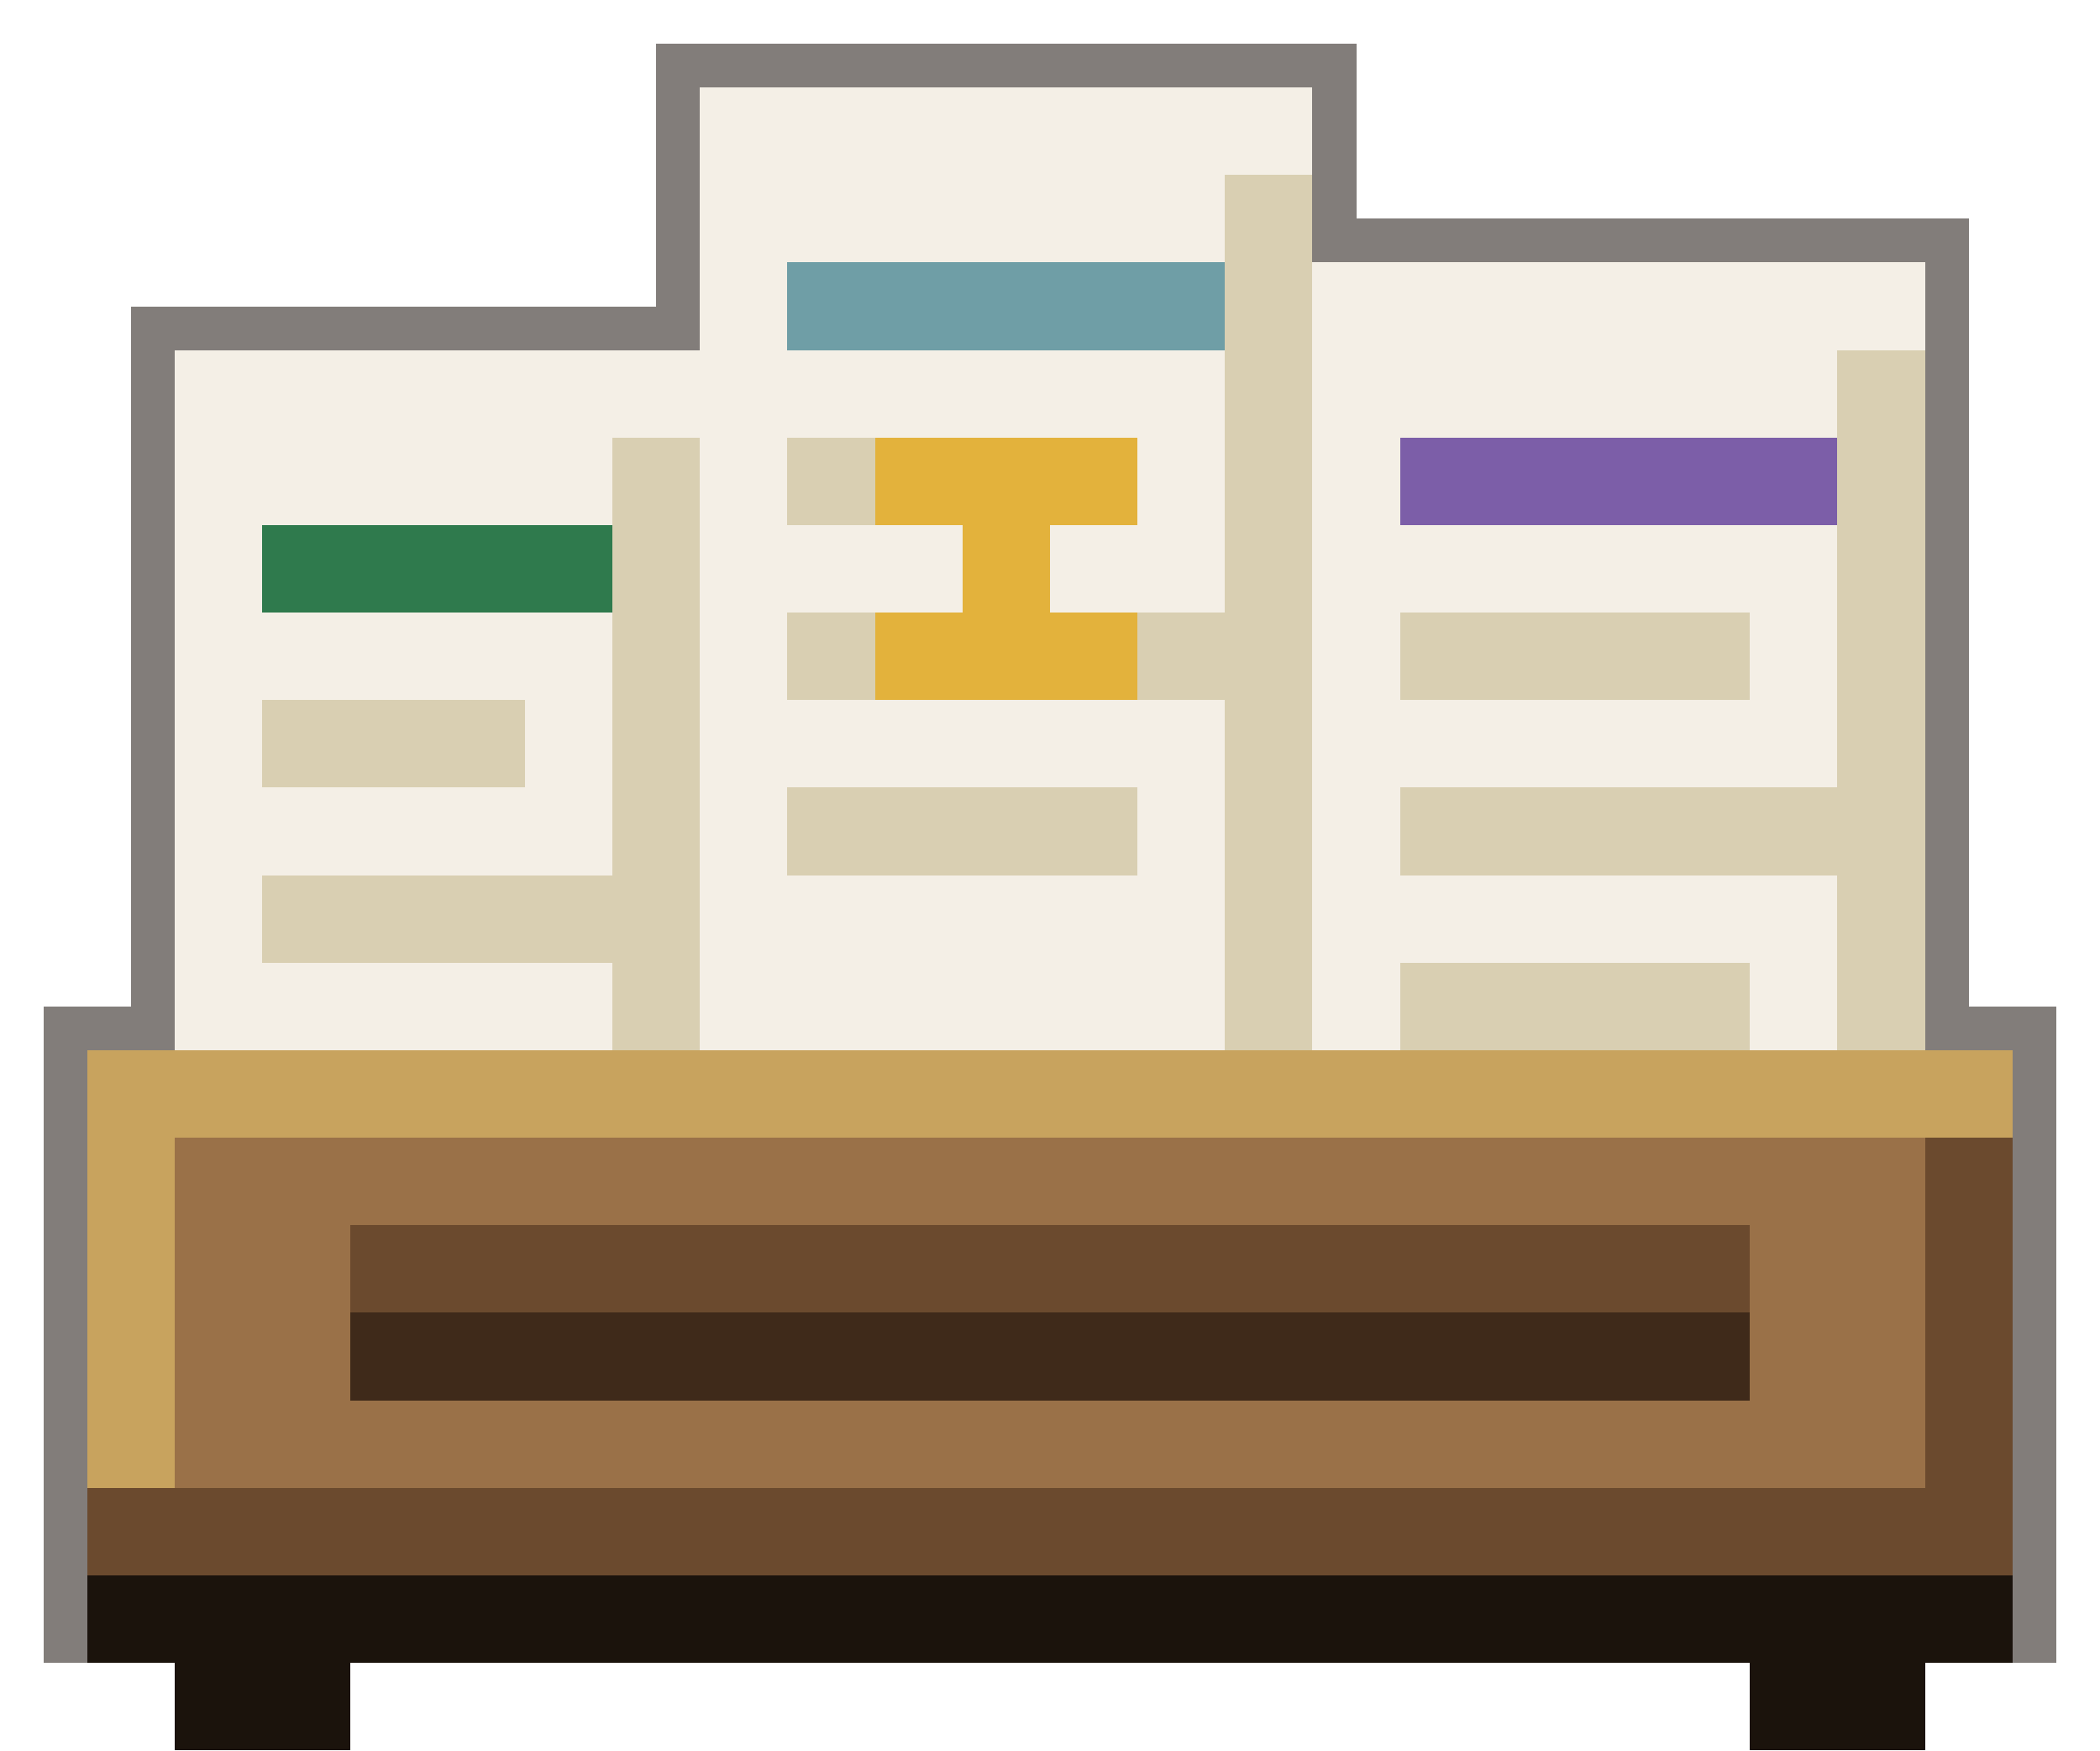
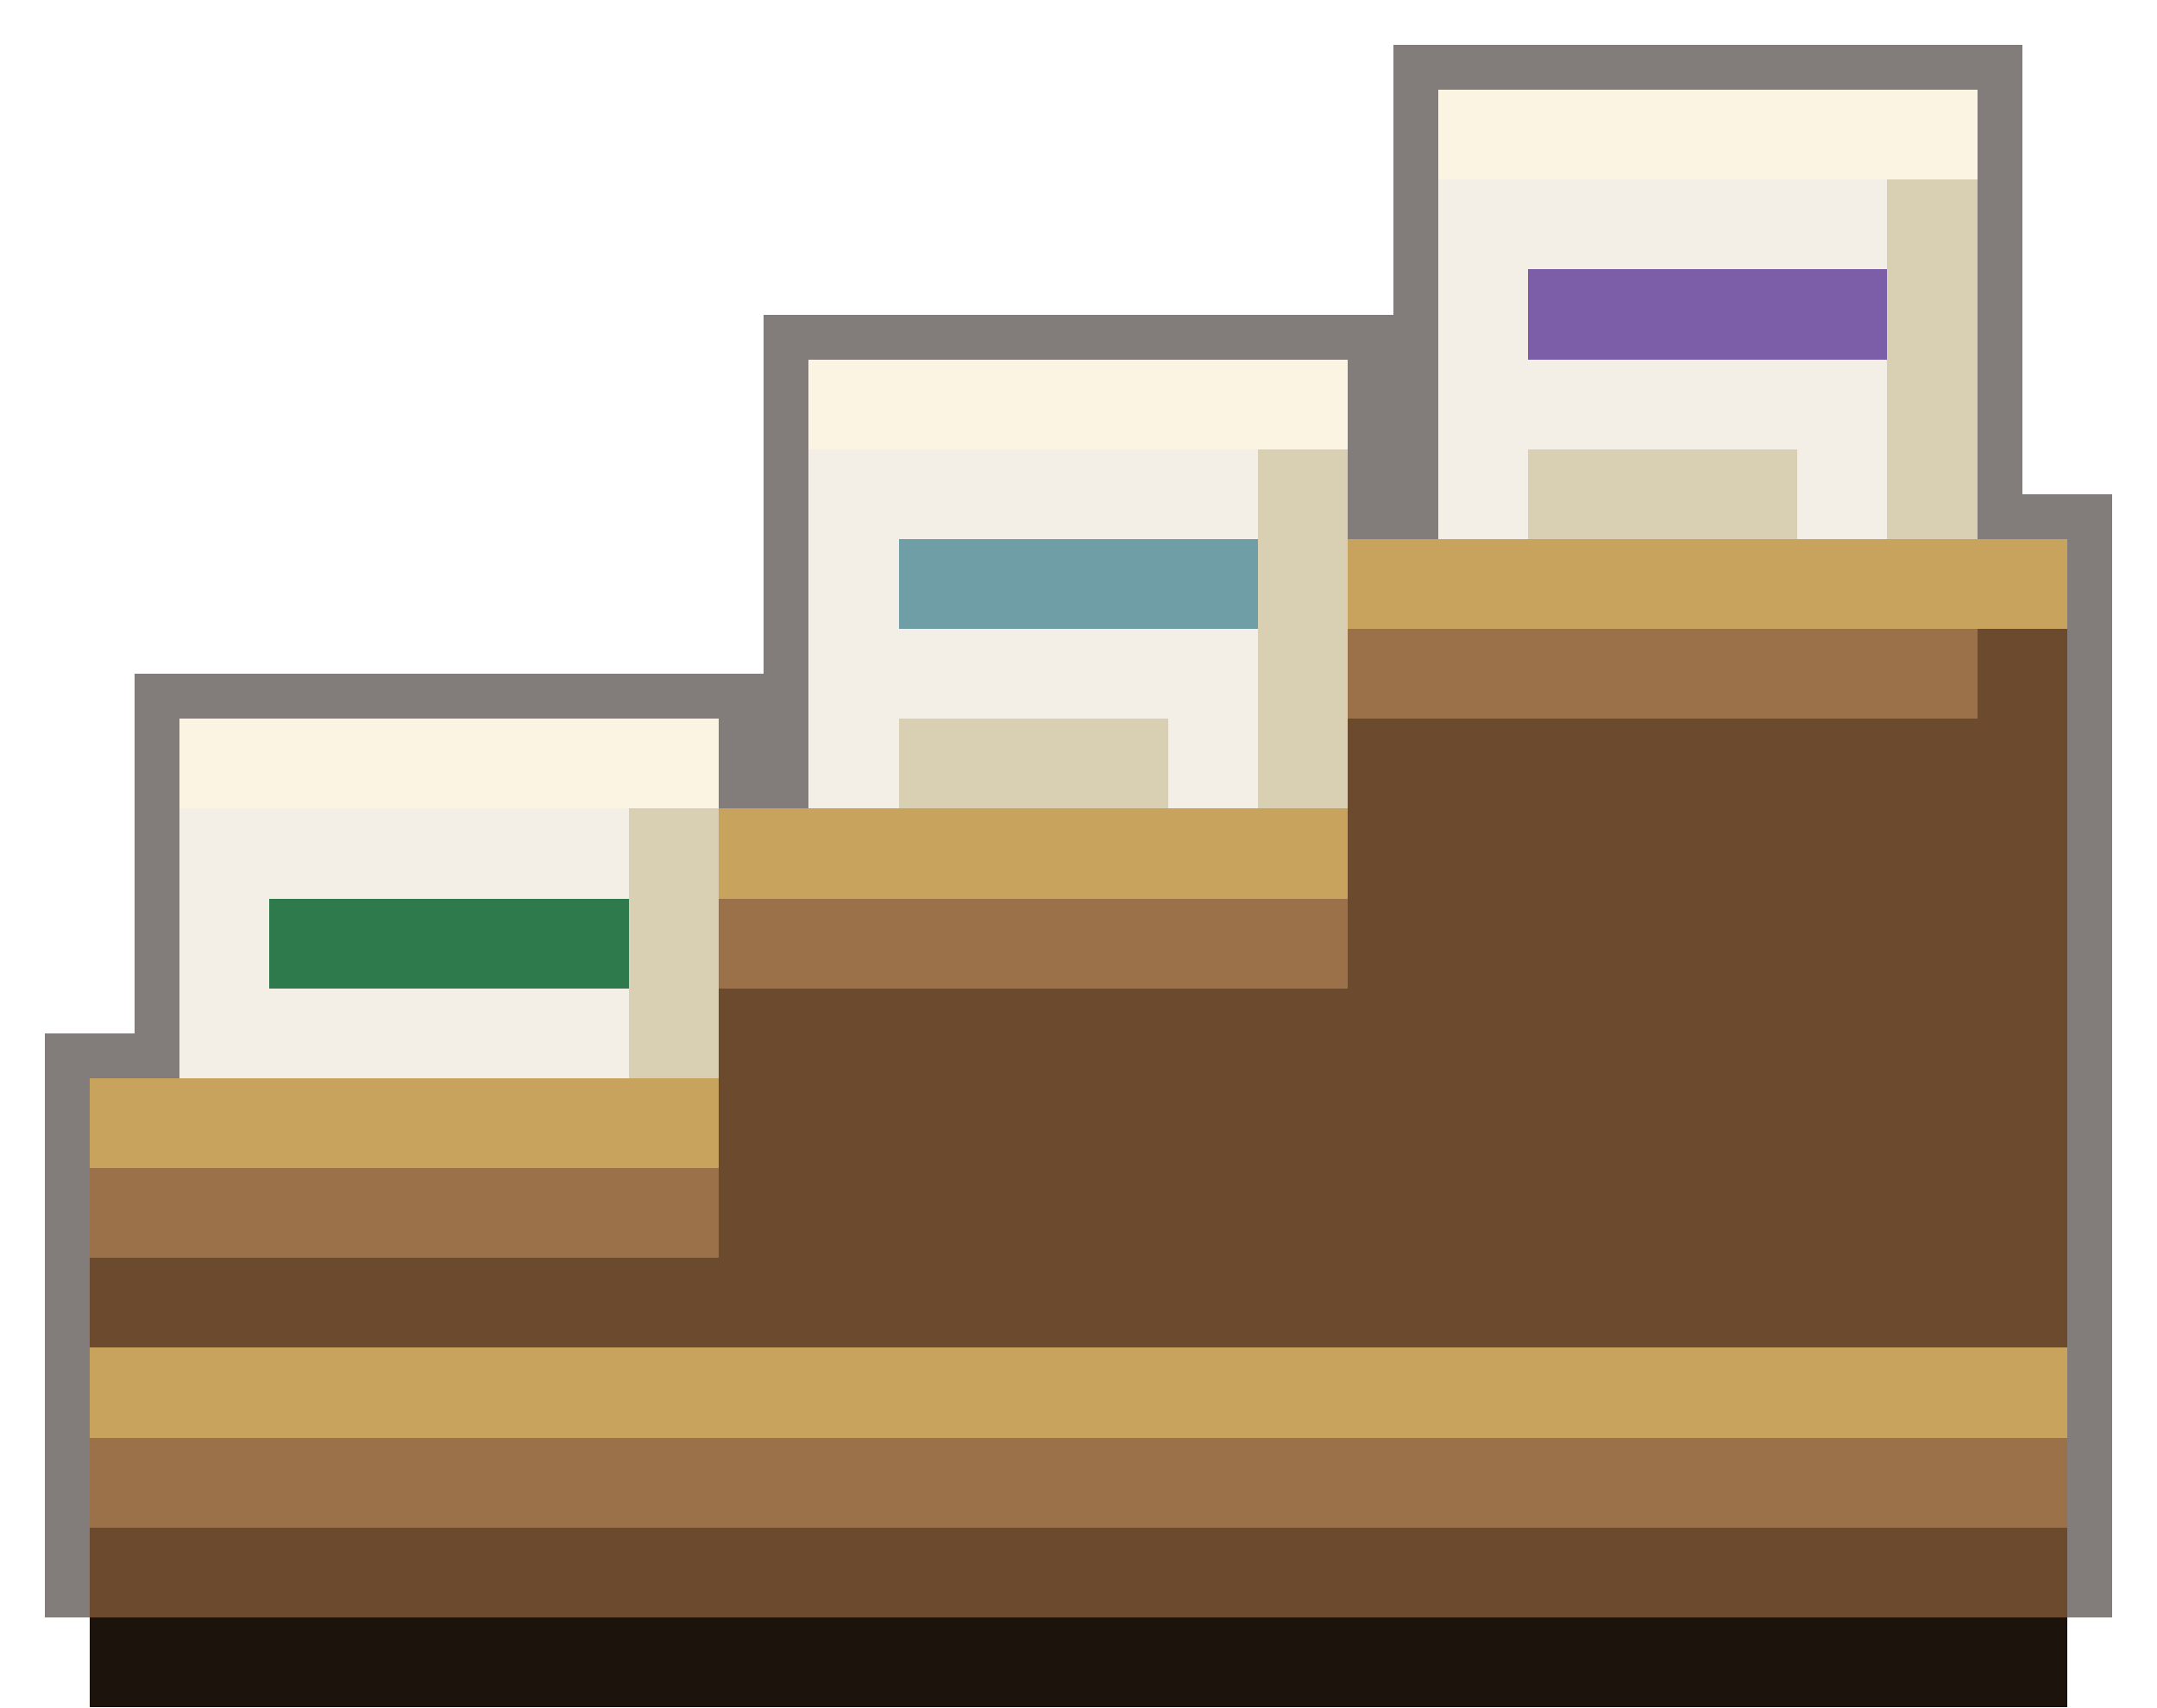
- <svg xmlns="http://www.w3.org/2000/svg" viewBox="0 0 48 40" width="96" height="80" shape-rendering="crispEdges">
-   <rect x="15" y="1" width="16" height="1" fill="#1b130c" opacity="0.55" />
-   <rect x="15" y="2" width="1" height="1" fill="#1b130c" opacity="0.55" />
-   <rect x="16" y="2" width="14" height="1" fill="#f4efe6" />
-   <rect x="30" y="2" width="1" height="1" fill="#1b130c" opacity="0.55" />
-   <rect x="15" y="3" width="1" height="1" fill="#1b130c" opacity="0.55" />
-   <rect x="16" y="3" width="14" height="1" fill="#f4efe6" />
-   <rect x="30" y="3" width="1" height="1" fill="#1b130c" opacity="0.55" />
-   <rect x="15" y="4" width="1" height="1" fill="#1b130c" opacity="0.55" />
-   <rect x="16" y="4" width="12" height="1" fill="#f4efe6" />
-   <rect x="28" y="4" width="2" height="1" fill="#d9cfb2" />
-   <rect x="30" y="4" width="1" height="1" fill="#1b130c" opacity="0.55" />
-   <rect x="15" y="5" width="1" height="1" fill="#1b130c" opacity="0.55" />
-   <rect x="16" y="5" width="12" height="1" fill="#f4efe6" />
-   <rect x="28" y="5" width="2" height="1" fill="#d9cfb2" />
-   <rect x="30" y="5" width="15" height="1" fill="#1b130c" opacity="0.55" />
-   <rect x="15" y="6" width="1" height="1" fill="#1b130c" opacity="0.55" />
-   <rect x="16" y="6" width="2" height="1" fill="#f4efe6" />
-   <rect x="18" y="6" width="10" height="1" fill="#6f9ea6" />
-   <rect x="28" y="6" width="2" height="1" fill="#d9cfb2" />
-   <rect x="30" y="6" width="14" height="1" fill="#f4efe6" />
+ <svg xmlns="http://www.w3.org/2000/svg" viewBox="0 0 48 38" width="96" height="76" shape-rendering="crispEdges">
+   <rect x="31" y="1" width="14" height="1" fill="#1b130c" opacity="0.55" />
+   <rect x="31" y="2" width="1" height="1" fill="#1b130c" opacity="0.55" />
+   <rect x="32" y="2" width="12" height="1" fill="#fbf4e2" />
+   <rect x="44" y="2" width="1" height="1" fill="#1b130c" opacity="0.55" />
+   <rect x="31" y="3" width="1" height="1" fill="#1b130c" opacity="0.55" />
+   <rect x="32" y="3" width="12" height="1" fill="#fbf4e2" />
+   <rect x="44" y="3" width="1" height="1" fill="#1b130c" opacity="0.55" />
+   <rect x="31" y="4" width="1" height="1" fill="#1b130c" opacity="0.55" />
+   <rect x="32" y="4" width="10" height="1" fill="#f4efe6" />
+   <rect x="42" y="4" width="2" height="1" fill="#d9cfb2" />
+   <rect x="44" y="4" width="1" height="1" fill="#1b130c" opacity="0.55" />
+   <rect x="31" y="5" width="1" height="1" fill="#1b130c" opacity="0.55" />
+   <rect x="32" y="5" width="10" height="1" fill="#f4efe6" />
+   <rect x="42" y="5" width="2" height="1" fill="#d9cfb2" />
+   <rect x="44" y="5" width="1" height="1" fill="#1b130c" opacity="0.55" />
+   <rect x="31" y="6" width="1" height="1" fill="#1b130c" opacity="0.55" />
+   <rect x="32" y="6" width="2" height="1" fill="#f4efe6" />
+   <rect x="34" y="6" width="8" height="1" fill="#7c5ea8" />
+   <rect x="42" y="6" width="2" height="1" fill="#d9cfb2" />
  <rect x="44" y="6" width="1" height="1" fill="#1b130c" opacity="0.55" />
-   <rect x="3" y="7" width="13" height="1" fill="#1b130c" opacity="0.55" />
-   <rect x="16" y="7" width="2" height="1" fill="#f4efe6" />
-   <rect x="18" y="7" width="10" height="1" fill="#6f9ea6" />
-   <rect x="28" y="7" width="2" height="1" fill="#d9cfb2" />
-   <rect x="30" y="7" width="14" height="1" fill="#f4efe6" />
+   <rect x="17" y="7" width="15" height="1" fill="#1b130c" opacity="0.55" />
+   <rect x="32" y="7" width="2" height="1" fill="#f4efe6" />
+   <rect x="34" y="7" width="8" height="1" fill="#7c5ea8" />
+   <rect x="42" y="7" width="2" height="1" fill="#d9cfb2" />
  <rect x="44" y="7" width="1" height="1" fill="#1b130c" opacity="0.55" />
-   <rect x="3" y="8" width="1" height="1" fill="#1b130c" opacity="0.55" />
-   <rect x="4" y="8" width="24" height="1" fill="#f4efe6" />
-   <rect x="28" y="8" width="2" height="1" fill="#d9cfb2" />
-   <rect x="30" y="8" width="12" height="1" fill="#f4efe6" />
+   <rect x="17" y="8" width="1" height="1" fill="#1b130c" opacity="0.55" />
+   <rect x="18" y="8" width="12" height="1" fill="#fbf4e2" />
+   <rect x="30" y="8" width="2" height="1" fill="#1b130c" opacity="0.55" />
+   <rect x="32" y="8" width="10" height="1" fill="#f4efe6" />
  <rect x="42" y="8" width="2" height="1" fill="#d9cfb2" />
  <rect x="44" y="8" width="1" height="1" fill="#1b130c" opacity="0.55" />
-   <rect x="3" y="9" width="1" height="1" fill="#1b130c" opacity="0.55" />
-   <rect x="4" y="9" width="24" height="1" fill="#f4efe6" />
-   <rect x="28" y="9" width="2" height="1" fill="#d9cfb2" />
-   <rect x="30" y="9" width="12" height="1" fill="#f4efe6" />
+   <rect x="17" y="9" width="1" height="1" fill="#1b130c" opacity="0.55" />
+   <rect x="18" y="9" width="12" height="1" fill="#fbf4e2" />
+   <rect x="30" y="9" width="2" height="1" fill="#1b130c" opacity="0.55" />
+   <rect x="32" y="9" width="10" height="1" fill="#f4efe6" />
  <rect x="42" y="9" width="2" height="1" fill="#d9cfb2" />
  <rect x="44" y="9" width="1" height="1" fill="#1b130c" opacity="0.55" />
-   <rect x="3" y="10" width="1" height="1" fill="#1b130c" opacity="0.55" />
-   <rect x="4" y="10" width="10" height="1" fill="#f4efe6" />
-   <rect x="14" y="10" width="2" height="1" fill="#d9cfb2" />
-   <rect x="16" y="10" width="2" height="1" fill="#f4efe6" />
-   <rect x="18" y="10" width="2" height="1" fill="#d9cfb2" />
-   <rect x="20" y="10" width="6" height="1" fill="#e3b23c" />
-   <rect x="26" y="10" width="2" height="1" fill="#f4efe6" />
+   <rect x="17" y="10" width="1" height="1" fill="#1b130c" opacity="0.55" />
+   <rect x="18" y="10" width="10" height="1" fill="#f4efe6" />
  <rect x="28" y="10" width="2" height="1" fill="#d9cfb2" />
-   <rect x="30" y="10" width="2" height="1" fill="#f4efe6" />
-   <rect x="32" y="10" width="10" height="1" fill="#7c5ea8" />
+   <rect x="30" y="10" width="2" height="1" fill="#1b130c" opacity="0.55" />
+   <rect x="32" y="10" width="2" height="1" fill="#f4efe6" />
+   <rect x="34" y="10" width="6" height="1" fill="#d9cfb2" />
+   <rect x="40" y="10" width="2" height="1" fill="#f4efe6" />
  <rect x="42" y="10" width="2" height="1" fill="#d9cfb2" />
  <rect x="44" y="10" width="1" height="1" fill="#1b130c" opacity="0.55" />
-   <rect x="3" y="11" width="1" height="1" fill="#1b130c" opacity="0.55" />
-   <rect x="4" y="11" width="10" height="1" fill="#f4efe6" />
-   <rect x="14" y="11" width="2" height="1" fill="#d9cfb2" />
-   <rect x="16" y="11" width="2" height="1" fill="#f4efe6" />
-   <rect x="18" y="11" width="2" height="1" fill="#d9cfb2" />
-   <rect x="20" y="11" width="6" height="1" fill="#e3b23c" />
-   <rect x="26" y="11" width="2" height="1" fill="#f4efe6" />
+   <rect x="17" y="11" width="1" height="1" fill="#1b130c" opacity="0.55" />
+   <rect x="18" y="11" width="10" height="1" fill="#f4efe6" />
  <rect x="28" y="11" width="2" height="1" fill="#d9cfb2" />
-   <rect x="30" y="11" width="2" height="1" fill="#f4efe6" />
-   <rect x="32" y="11" width="10" height="1" fill="#7c5ea8" />
+   <rect x="30" y="11" width="2" height="1" fill="#1b130c" opacity="0.55" />
+   <rect x="32" y="11" width="2" height="1" fill="#f4efe6" />
+   <rect x="34" y="11" width="6" height="1" fill="#d9cfb2" />
+   <rect x="40" y="11" width="2" height="1" fill="#f4efe6" />
  <rect x="42" y="11" width="2" height="1" fill="#d9cfb2" />
-   <rect x="44" y="11" width="1" height="1" fill="#1b130c" opacity="0.55" />
-   <rect x="3" y="12" width="1" height="1" fill="#1b130c" opacity="0.55" />
-   <rect x="4" y="12" width="2" height="1" fill="#f4efe6" />
-   <rect x="6" y="12" width="8" height="1" fill="#2f7a4d" />
-   <rect x="14" y="12" width="2" height="1" fill="#d9cfb2" />
-   <rect x="16" y="12" width="6" height="1" fill="#f4efe6" />
-   <rect x="22" y="12" width="2" height="1" fill="#e3b23c" />
-   <rect x="24" y="12" width="4" height="1" fill="#f4efe6" />
+   <rect x="44" y="11" width="3" height="1" fill="#1b130c" opacity="0.55" />
+   <rect x="17" y="12" width="1" height="1" fill="#1b130c" opacity="0.55" />
+   <rect x="18" y="12" width="2" height="1" fill="#f4efe6" />
+   <rect x="20" y="12" width="8" height="1" fill="#6f9ea6" />
  <rect x="28" y="12" width="2" height="1" fill="#d9cfb2" />
-   <rect x="30" y="12" width="12" height="1" fill="#f4efe6" />
-   <rect x="42" y="12" width="2" height="1" fill="#d9cfb2" />
-   <rect x="44" y="12" width="1" height="1" fill="#1b130c" opacity="0.55" />
-   <rect x="3" y="13" width="1" height="1" fill="#1b130c" opacity="0.55" />
-   <rect x="4" y="13" width="2" height="1" fill="#f4efe6" />
-   <rect x="6" y="13" width="8" height="1" fill="#2f7a4d" />
-   <rect x="14" y="13" width="2" height="1" fill="#d9cfb2" />
-   <rect x="16" y="13" width="6" height="1" fill="#f4efe6" />
-   <rect x="22" y="13" width="2" height="1" fill="#e3b23c" />
-   <rect x="24" y="13" width="4" height="1" fill="#f4efe6" />
+   <rect x="30" y="12" width="16" height="1" fill="#c8a35e" />
+   <rect x="46" y="12" width="1" height="1" fill="#1b130c" opacity="0.55" />
+   <rect x="17" y="13" width="1" height="1" fill="#1b130c" opacity="0.55" />
+   <rect x="18" y="13" width="2" height="1" fill="#f4efe6" />
+   <rect x="20" y="13" width="8" height="1" fill="#6f9ea6" />
  <rect x="28" y="13" width="2" height="1" fill="#d9cfb2" />
-   <rect x="30" y="13" width="12" height="1" fill="#f4efe6" />
-   <rect x="42" y="13" width="2" height="1" fill="#d9cfb2" />
-   <rect x="44" y="13" width="1" height="1" fill="#1b130c" opacity="0.55" />
-   <rect x="3" y="14" width="1" height="1" fill="#1b130c" opacity="0.55" />
-   <rect x="4" y="14" width="10" height="1" fill="#f4efe6" />
-   <rect x="14" y="14" width="2" height="1" fill="#d9cfb2" />
-   <rect x="16" y="14" width="2" height="1" fill="#f4efe6" />
-   <rect x="18" y="14" width="2" height="1" fill="#d9cfb2" />
-   <rect x="20" y="14" width="6" height="1" fill="#e3b23c" />
-   <rect x="26" y="14" width="4" height="1" fill="#d9cfb2" />
-   <rect x="30" y="14" width="2" height="1" fill="#f4efe6" />
-   <rect x="32" y="14" width="8" height="1" fill="#d9cfb2" />
-   <rect x="40" y="14" width="2" height="1" fill="#f4efe6" />
-   <rect x="42" y="14" width="2" height="1" fill="#d9cfb2" />
-   <rect x="44" y="14" width="1" height="1" fill="#1b130c" opacity="0.55" />
-   <rect x="3" y="15" width="1" height="1" fill="#1b130c" opacity="0.55" />
-   <rect x="4" y="15" width="10" height="1" fill="#f4efe6" />
-   <rect x="14" y="15" width="2" height="1" fill="#d9cfb2" />
-   <rect x="16" y="15" width="2" height="1" fill="#f4efe6" />
-   <rect x="18" y="15" width="2" height="1" fill="#d9cfb2" />
-   <rect x="20" y="15" width="6" height="1" fill="#e3b23c" />
-   <rect x="26" y="15" width="4" height="1" fill="#d9cfb2" />
-   <rect x="30" y="15" width="2" height="1" fill="#f4efe6" />
-   <rect x="32" y="15" width="8" height="1" fill="#d9cfb2" />
-   <rect x="40" y="15" width="2" height="1" fill="#f4efe6" />
-   <rect x="42" y="15" width="2" height="1" fill="#d9cfb2" />
-   <rect x="44" y="15" width="1" height="1" fill="#1b130c" opacity="0.55" />
+   <rect x="30" y="13" width="16" height="1" fill="#c8a35e" />
+   <rect x="46" y="13" width="1" height="1" fill="#1b130c" opacity="0.55" />
+   <rect x="17" y="14" width="1" height="1" fill="#1b130c" opacity="0.55" />
+   <rect x="18" y="14" width="10" height="1" fill="#f4efe6" />
+   <rect x="28" y="14" width="2" height="1" fill="#d9cfb2" />
+   <rect x="30" y="14" width="14" height="1" fill="#9a7148" />
+   <rect x="44" y="14" width="2" height="1" fill="#6b4a2e" />
+   <rect x="46" y="14" width="1" height="1" fill="#1b130c" opacity="0.55" />
+   <rect x="3" y="15" width="15" height="1" fill="#1b130c" opacity="0.55" />
+   <rect x="18" y="15" width="10" height="1" fill="#f4efe6" />
+   <rect x="28" y="15" width="2" height="1" fill="#d9cfb2" />
+   <rect x="30" y="15" width="14" height="1" fill="#9a7148" />
+   <rect x="44" y="15" width="2" height="1" fill="#6b4a2e" />
+   <rect x="46" y="15" width="1" height="1" fill="#1b130c" opacity="0.55" />
  <rect x="3" y="16" width="1" height="1" fill="#1b130c" opacity="0.55" />
-   <rect x="4" y="16" width="2" height="1" fill="#f4efe6" />
-   <rect x="6" y="16" width="6" height="1" fill="#d9cfb2" />
-   <rect x="12" y="16" width="2" height="1" fill="#f4efe6" />
-   <rect x="14" y="16" width="2" height="1" fill="#d9cfb2" />
-   <rect x="16" y="16" width="12" height="1" fill="#f4efe6" />
+   <rect x="4" y="16" width="12" height="1" fill="#fbf4e2" />
+   <rect x="16" y="16" width="2" height="1" fill="#1b130c" opacity="0.55" />
+   <rect x="18" y="16" width="2" height="1" fill="#f4efe6" />
+   <rect x="20" y="16" width="6" height="1" fill="#d9cfb2" />
+   <rect x="26" y="16" width="2" height="1" fill="#f4efe6" />
  <rect x="28" y="16" width="2" height="1" fill="#d9cfb2" />
-   <rect x="30" y="16" width="12" height="1" fill="#f4efe6" />
-   <rect x="42" y="16" width="2" height="1" fill="#d9cfb2" />
-   <rect x="44" y="16" width="1" height="1" fill="#1b130c" opacity="0.55" />
+   <rect x="30" y="16" width="16" height="1" fill="#6b4a2e" />
+   <rect x="46" y="16" width="1" height="1" fill="#1b130c" opacity="0.55" />
  <rect x="3" y="17" width="1" height="1" fill="#1b130c" opacity="0.55" />
-   <rect x="4" y="17" width="2" height="1" fill="#f4efe6" />
-   <rect x="6" y="17" width="6" height="1" fill="#d9cfb2" />
-   <rect x="12" y="17" width="2" height="1" fill="#f4efe6" />
-   <rect x="14" y="17" width="2" height="1" fill="#d9cfb2" />
-   <rect x="16" y="17" width="12" height="1" fill="#f4efe6" />
+   <rect x="4" y="17" width="12" height="1" fill="#fbf4e2" />
+   <rect x="16" y="17" width="2" height="1" fill="#1b130c" opacity="0.55" />
+   <rect x="18" y="17" width="2" height="1" fill="#f4efe6" />
+   <rect x="20" y="17" width="6" height="1" fill="#d9cfb2" />
+   <rect x="26" y="17" width="2" height="1" fill="#f4efe6" />
  <rect x="28" y="17" width="2" height="1" fill="#d9cfb2" />
-   <rect x="30" y="17" width="12" height="1" fill="#f4efe6" />
-   <rect x="42" y="17" width="2" height="1" fill="#d9cfb2" />
-   <rect x="44" y="17" width="1" height="1" fill="#1b130c" opacity="0.55" />
+   <rect x="30" y="17" width="16" height="1" fill="#6b4a2e" />
+   <rect x="46" y="17" width="1" height="1" fill="#1b130c" opacity="0.55" />
  <rect x="3" y="18" width="1" height="1" fill="#1b130c" opacity="0.55" />
  <rect x="4" y="18" width="10" height="1" fill="#f4efe6" />
  <rect x="14" y="18" width="2" height="1" fill="#d9cfb2" />
-   <rect x="16" y="18" width="2" height="1" fill="#f4efe6" />
-   <rect x="18" y="18" width="8" height="1" fill="#d9cfb2" />
-   <rect x="26" y="18" width="2" height="1" fill="#f4efe6" />
-   <rect x="28" y="18" width="2" height="1" fill="#d9cfb2" />
-   <rect x="30" y="18" width="2" height="1" fill="#f4efe6" />
-   <rect x="32" y="18" width="12" height="1" fill="#d9cfb2" />
-   <rect x="44" y="18" width="1" height="1" fill="#1b130c" opacity="0.55" />
+   <rect x="16" y="18" width="14" height="1" fill="#c8a35e" />
+   <rect x="30" y="18" width="16" height="1" fill="#6b4a2e" />
+   <rect x="46" y="18" width="1" height="1" fill="#1b130c" opacity="0.55" />
  <rect x="3" y="19" width="1" height="1" fill="#1b130c" opacity="0.55" />
  <rect x="4" y="19" width="10" height="1" fill="#f4efe6" />
  <rect x="14" y="19" width="2" height="1" fill="#d9cfb2" />
-   <rect x="16" y="19" width="2" height="1" fill="#f4efe6" />
-   <rect x="18" y="19" width="8" height="1" fill="#d9cfb2" />
-   <rect x="26" y="19" width="2" height="1" fill="#f4efe6" />
-   <rect x="28" y="19" width="2" height="1" fill="#d9cfb2" />
-   <rect x="30" y="19" width="2" height="1" fill="#f4efe6" />
-   <rect x="32" y="19" width="12" height="1" fill="#d9cfb2" />
-   <rect x="44" y="19" width="1" height="1" fill="#1b130c" opacity="0.55" />
+   <rect x="16" y="19" width="14" height="1" fill="#c8a35e" />
+   <rect x="30" y="19" width="16" height="1" fill="#6b4a2e" />
+   <rect x="46" y="19" width="1" height="1" fill="#1b130c" opacity="0.55" />
  <rect x="3" y="20" width="1" height="1" fill="#1b130c" opacity="0.55" />
  <rect x="4" y="20" width="2" height="1" fill="#f4efe6" />
-   <rect x="6" y="20" width="10" height="1" fill="#d9cfb2" />
-   <rect x="16" y="20" width="12" height="1" fill="#f4efe6" />
-   <rect x="28" y="20" width="2" height="1" fill="#d9cfb2" />
-   <rect x="30" y="20" width="12" height="1" fill="#f4efe6" />
-   <rect x="42" y="20" width="2" height="1" fill="#d9cfb2" />
-   <rect x="44" y="20" width="1" height="1" fill="#1b130c" opacity="0.55" />
+   <rect x="6" y="20" width="8" height="1" fill="#2f7a4d" />
+   <rect x="14" y="20" width="2" height="1" fill="#d9cfb2" />
+   <rect x="16" y="20" width="14" height="1" fill="#9a7148" />
+   <rect x="30" y="20" width="16" height="1" fill="#6b4a2e" />
+   <rect x="46" y="20" width="1" height="1" fill="#1b130c" opacity="0.55" />
  <rect x="3" y="21" width="1" height="1" fill="#1b130c" opacity="0.55" />
  <rect x="4" y="21" width="2" height="1" fill="#f4efe6" />
-   <rect x="6" y="21" width="10" height="1" fill="#d9cfb2" />
-   <rect x="16" y="21" width="12" height="1" fill="#f4efe6" />
-   <rect x="28" y="21" width="2" height="1" fill="#d9cfb2" />
-   <rect x="30" y="21" width="12" height="1" fill="#f4efe6" />
-   <rect x="42" y="21" width="2" height="1" fill="#d9cfb2" />
-   <rect x="44" y="21" width="1" height="1" fill="#1b130c" opacity="0.55" />
+   <rect x="6" y="21" width="8" height="1" fill="#2f7a4d" />
+   <rect x="14" y="21" width="2" height="1" fill="#d9cfb2" />
+   <rect x="16" y="21" width="14" height="1" fill="#9a7148" />
+   <rect x="30" y="21" width="16" height="1" fill="#6b4a2e" />
+   <rect x="46" y="21" width="1" height="1" fill="#1b130c" opacity="0.55" />
  <rect x="3" y="22" width="1" height="1" fill="#1b130c" opacity="0.55" />
  <rect x="4" y="22" width="10" height="1" fill="#f4efe6" />
  <rect x="14" y="22" width="2" height="1" fill="#d9cfb2" />
-   <rect x="16" y="22" width="12" height="1" fill="#f4efe6" />
-   <rect x="28" y="22" width="2" height="1" fill="#d9cfb2" />
-   <rect x="30" y="22" width="2" height="1" fill="#f4efe6" />
-   <rect x="32" y="22" width="8" height="1" fill="#d9cfb2" />
-   <rect x="40" y="22" width="2" height="1" fill="#f4efe6" />
-   <rect x="42" y="22" width="2" height="1" fill="#d9cfb2" />
-   <rect x="44" y="22" width="1" height="1" fill="#1b130c" opacity="0.55" />
+   <rect x="16" y="22" width="30" height="1" fill="#6b4a2e" />
+   <rect x="46" y="22" width="1" height="1" fill="#1b130c" opacity="0.55" />
  <rect x="1" y="23" width="3" height="1" fill="#1b130c" opacity="0.55" />
  <rect x="4" y="23" width="10" height="1" fill="#f4efe6" />
  <rect x="14" y="23" width="2" height="1" fill="#d9cfb2" />
-   <rect x="16" y="23" width="12" height="1" fill="#f4efe6" />
-   <rect x="28" y="23" width="2" height="1" fill="#d9cfb2" />
-   <rect x="30" y="23" width="2" height="1" fill="#f4efe6" />
-   <rect x="32" y="23" width="8" height="1" fill="#d9cfb2" />
-   <rect x="40" y="23" width="2" height="1" fill="#f4efe6" />
-   <rect x="42" y="23" width="2" height="1" fill="#d9cfb2" />
-   <rect x="44" y="23" width="3" height="1" fill="#1b130c" opacity="0.55" />
+   <rect x="16" y="23" width="30" height="1" fill="#6b4a2e" />
+   <rect x="46" y="23" width="1" height="1" fill="#1b130c" opacity="0.55" />
  <rect x="1" y="24" width="1" height="1" fill="#1b130c" opacity="0.55" />
-   <rect x="2" y="24" width="44" height="1" fill="#c8a35e" />
+   <rect x="2" y="24" width="14" height="1" fill="#c8a35e" />
+   <rect x="16" y="24" width="30" height="1" fill="#6b4a2e" />
  <rect x="46" y="24" width="1" height="1" fill="#1b130c" opacity="0.55" />
  <rect x="1" y="25" width="1" height="1" fill="#1b130c" opacity="0.55" />
-   <rect x="2" y="25" width="44" height="1" fill="#c8a35e" />
+   <rect x="2" y="25" width="14" height="1" fill="#c8a35e" />
+   <rect x="16" y="25" width="30" height="1" fill="#6b4a2e" />
  <rect x="46" y="25" width="1" height="1" fill="#1b130c" opacity="0.55" />
  <rect x="1" y="26" width="1" height="1" fill="#1b130c" opacity="0.55" />
-   <rect x="2" y="26" width="2" height="1" fill="#c8a35e" />
-   <rect x="4" y="26" width="40" height="1" fill="#9a7148" />
-   <rect x="44" y="26" width="2" height="1" fill="#6b4a2e" />
+   <rect x="2" y="26" width="14" height="1" fill="#9a7148" />
+   <rect x="16" y="26" width="30" height="1" fill="#6b4a2e" />
  <rect x="46" y="26" width="1" height="1" fill="#1b130c" opacity="0.55" />
  <rect x="1" y="27" width="1" height="1" fill="#1b130c" opacity="0.55" />
-   <rect x="2" y="27" width="2" height="1" fill="#c8a35e" />
-   <rect x="4" y="27" width="40" height="1" fill="#9a7148" />
-   <rect x="44" y="27" width="2" height="1" fill="#6b4a2e" />
+   <rect x="2" y="27" width="14" height="1" fill="#9a7148" />
+   <rect x="16" y="27" width="30" height="1" fill="#6b4a2e" />
  <rect x="46" y="27" width="1" height="1" fill="#1b130c" opacity="0.55" />
  <rect x="1" y="28" width="1" height="1" fill="#1b130c" opacity="0.55" />
-   <rect x="2" y="28" width="2" height="1" fill="#c8a35e" />
-   <rect x="4" y="28" width="4" height="1" fill="#9a7148" />
-   <rect x="8" y="28" width="32" height="1" fill="#6b4a2e" />
-   <rect x="40" y="28" width="4" height="1" fill="#9a7148" />
-   <rect x="44" y="28" width="2" height="1" fill="#6b4a2e" />
+   <rect x="2" y="28" width="44" height="1" fill="#6b4a2e" />
  <rect x="46" y="28" width="1" height="1" fill="#1b130c" opacity="0.55" />
  <rect x="1" y="29" width="1" height="1" fill="#1b130c" opacity="0.55" />
-   <rect x="2" y="29" width="2" height="1" fill="#c8a35e" />
-   <rect x="4" y="29" width="4" height="1" fill="#9a7148" />
-   <rect x="8" y="29" width="32" height="1" fill="#6b4a2e" />
-   <rect x="40" y="29" width="4" height="1" fill="#9a7148" />
-   <rect x="44" y="29" width="2" height="1" fill="#6b4a2e" />
+   <rect x="2" y="29" width="44" height="1" fill="#6b4a2e" />
  <rect x="46" y="29" width="1" height="1" fill="#1b130c" opacity="0.55" />
  <rect x="1" y="30" width="1" height="1" fill="#1b130c" opacity="0.55" />
-   <rect x="2" y="30" width="2" height="1" fill="#c8a35e" />
-   <rect x="4" y="30" width="4" height="1" fill="#9a7148" />
-   <rect x="8" y="30" width="32" height="1" fill="#3f2a1a" />
-   <rect x="40" y="30" width="4" height="1" fill="#9a7148" />
-   <rect x="44" y="30" width="2" height="1" fill="#6b4a2e" />
+   <rect x="2" y="30" width="44" height="1" fill="#c8a35e" />
  <rect x="46" y="30" width="1" height="1" fill="#1b130c" opacity="0.55" />
  <rect x="1" y="31" width="1" height="1" fill="#1b130c" opacity="0.55" />
-   <rect x="2" y="31" width="2" height="1" fill="#c8a35e" />
-   <rect x="4" y="31" width="4" height="1" fill="#9a7148" />
-   <rect x="8" y="31" width="32" height="1" fill="#3f2a1a" />
-   <rect x="40" y="31" width="4" height="1" fill="#9a7148" />
-   <rect x="44" y="31" width="2" height="1" fill="#6b4a2e" />
+   <rect x="2" y="31" width="44" height="1" fill="#c8a35e" />
  <rect x="46" y="31" width="1" height="1" fill="#1b130c" opacity="0.55" />
  <rect x="1" y="32" width="1" height="1" fill="#1b130c" opacity="0.55" />
-   <rect x="2" y="32" width="2" height="1" fill="#c8a35e" />
-   <rect x="4" y="32" width="40" height="1" fill="#9a7148" />
-   <rect x="44" y="32" width="2" height="1" fill="#6b4a2e" />
+   <rect x="2" y="32" width="44" height="1" fill="#9a7148" />
  <rect x="46" y="32" width="1" height="1" fill="#1b130c" opacity="0.55" />
  <rect x="1" y="33" width="1" height="1" fill="#1b130c" opacity="0.55" />
-   <rect x="2" y="33" width="2" height="1" fill="#c8a35e" />
-   <rect x="4" y="33" width="40" height="1" fill="#9a7148" />
-   <rect x="44" y="33" width="2" height="1" fill="#6b4a2e" />
+   <rect x="2" y="33" width="44" height="1" fill="#9a7148" />
  <rect x="46" y="33" width="1" height="1" fill="#1b130c" opacity="0.55" />
  <rect x="1" y="34" width="1" height="1" fill="#1b130c" opacity="0.55" />
  <rect x="2" y="34" width="44" height="1" fill="#6b4a2e" />
  <rect x="46" y="34" width="1" height="1" fill="#1b130c" opacity="0.55" />
  <rect x="1" y="35" width="1" height="1" fill="#1b130c" opacity="0.55" />
  <rect x="2" y="35" width="44" height="1" fill="#6b4a2e" />
  <rect x="46" y="35" width="1" height="1" fill="#1b130c" opacity="0.55" />
-   <rect x="1" y="36" width="1" height="1" fill="#1b130c" opacity="0.55" />
  <rect x="2" y="36" width="44" height="1" fill="#1b130c" />
-   <rect x="46" y="36" width="1" height="1" fill="#1b130c" opacity="0.55" />
-   <rect x="1" y="37" width="1" height="1" fill="#1b130c" opacity="0.55" />
  <rect x="2" y="37" width="44" height="1" fill="#1b130c" />
-   <rect x="46" y="37" width="1" height="1" fill="#1b130c" opacity="0.55" />
-   <rect x="4" y="38" width="4" height="1" fill="#1b130c" />
-   <rect x="40" y="38" width="4" height="1" fill="#1b130c" />
-   <rect x="4" y="39" width="4" height="1" fill="#1b130c" />
-   <rect x="40" y="39" width="4" height="1" fill="#1b130c" />
</svg>
